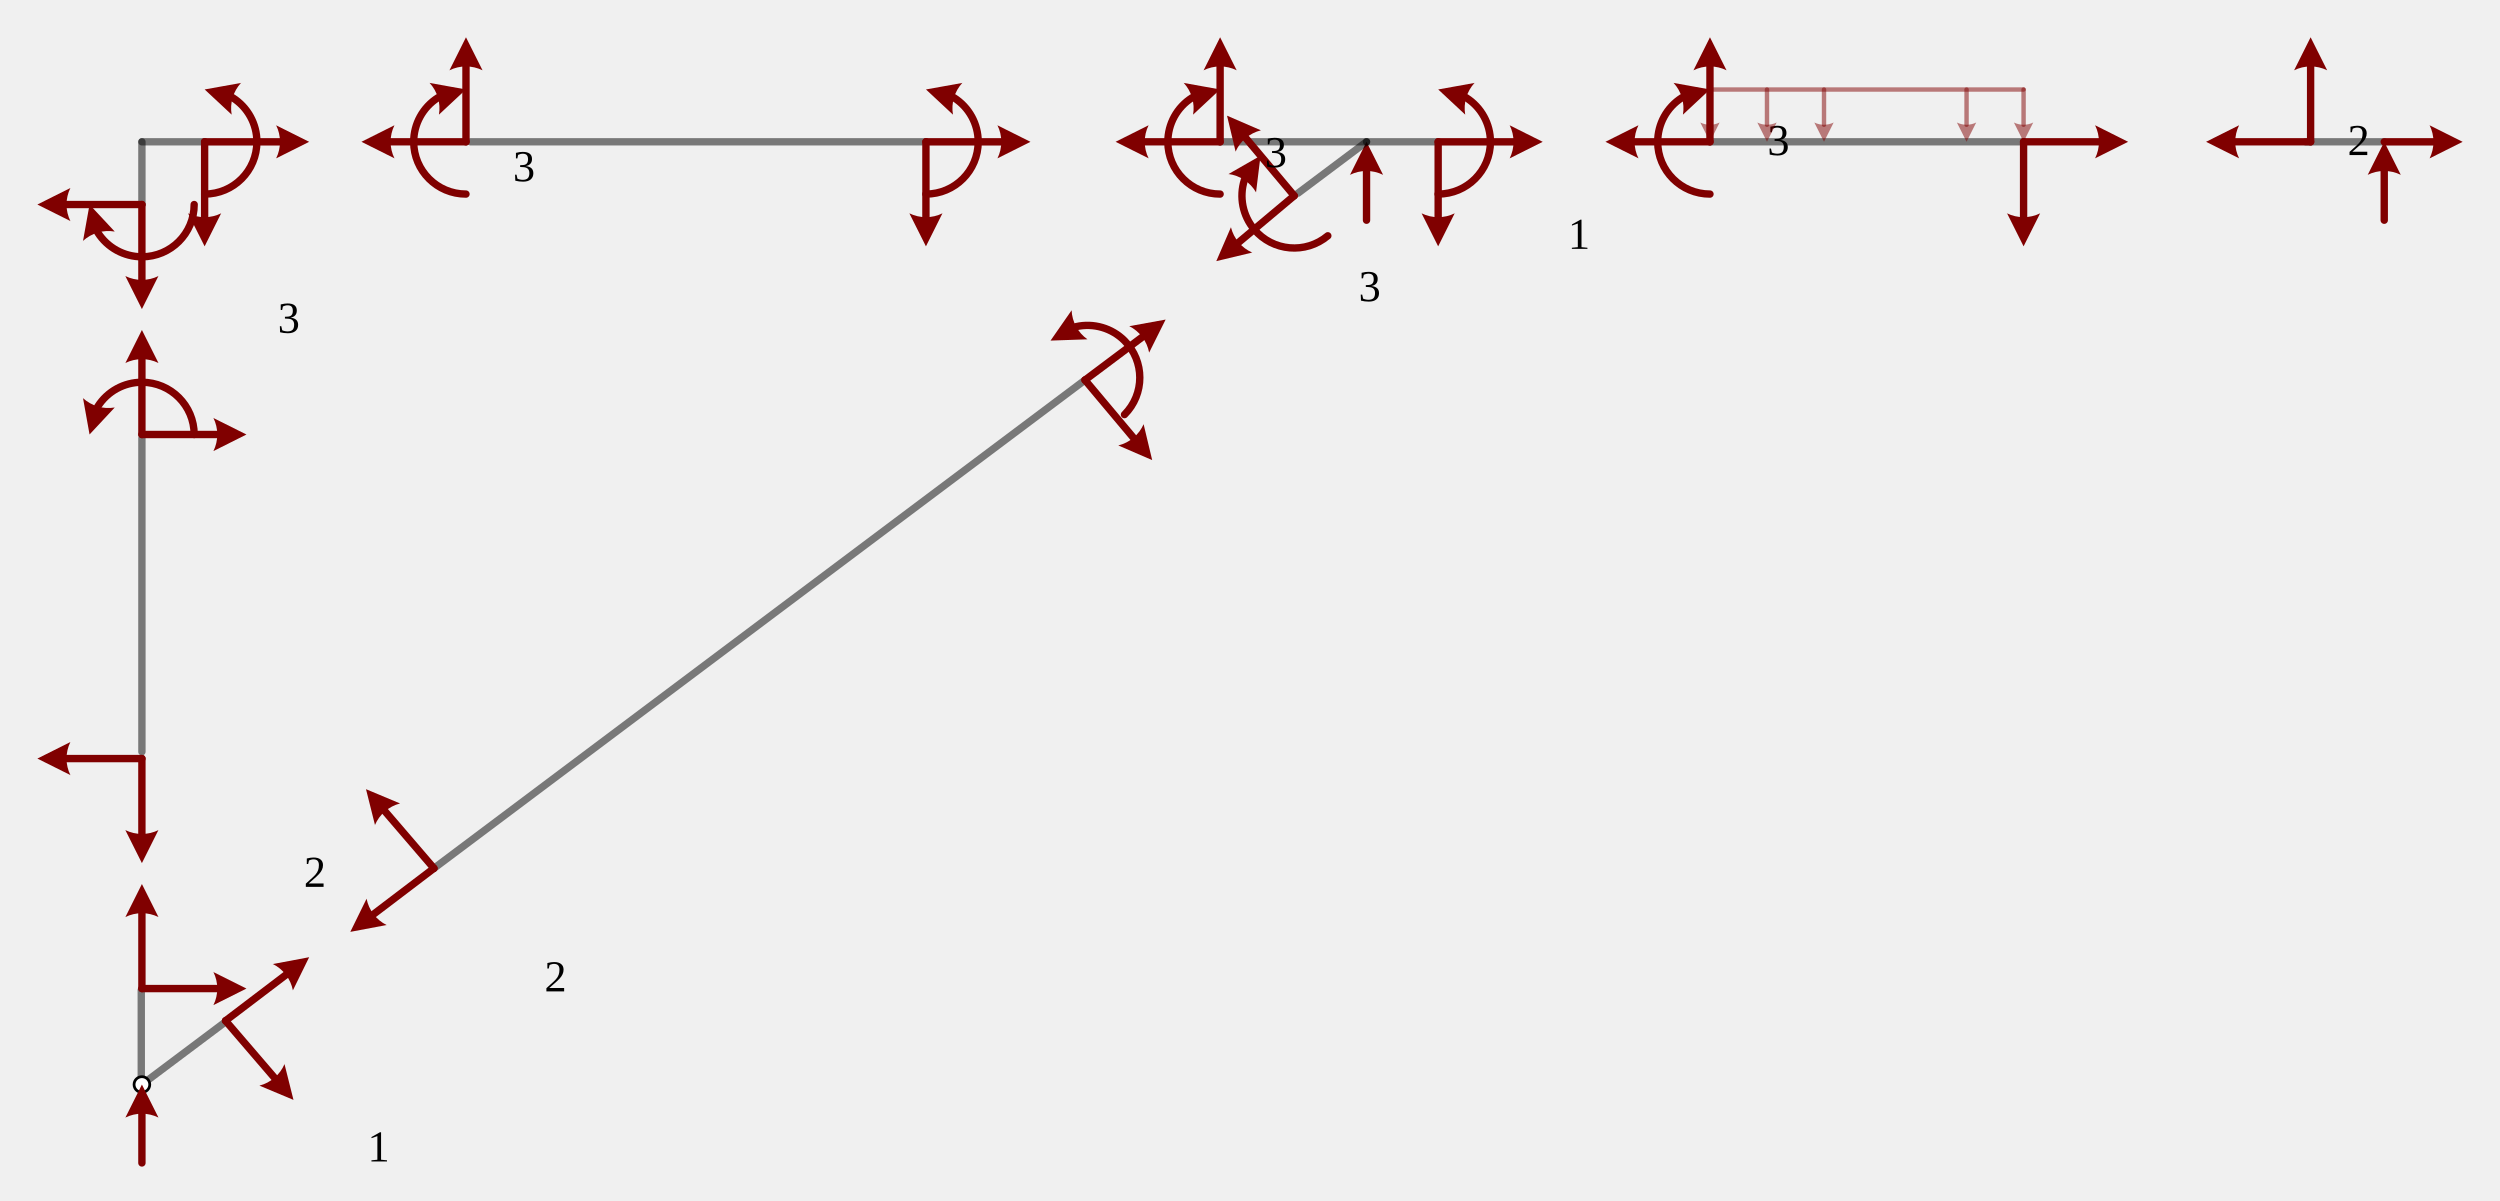
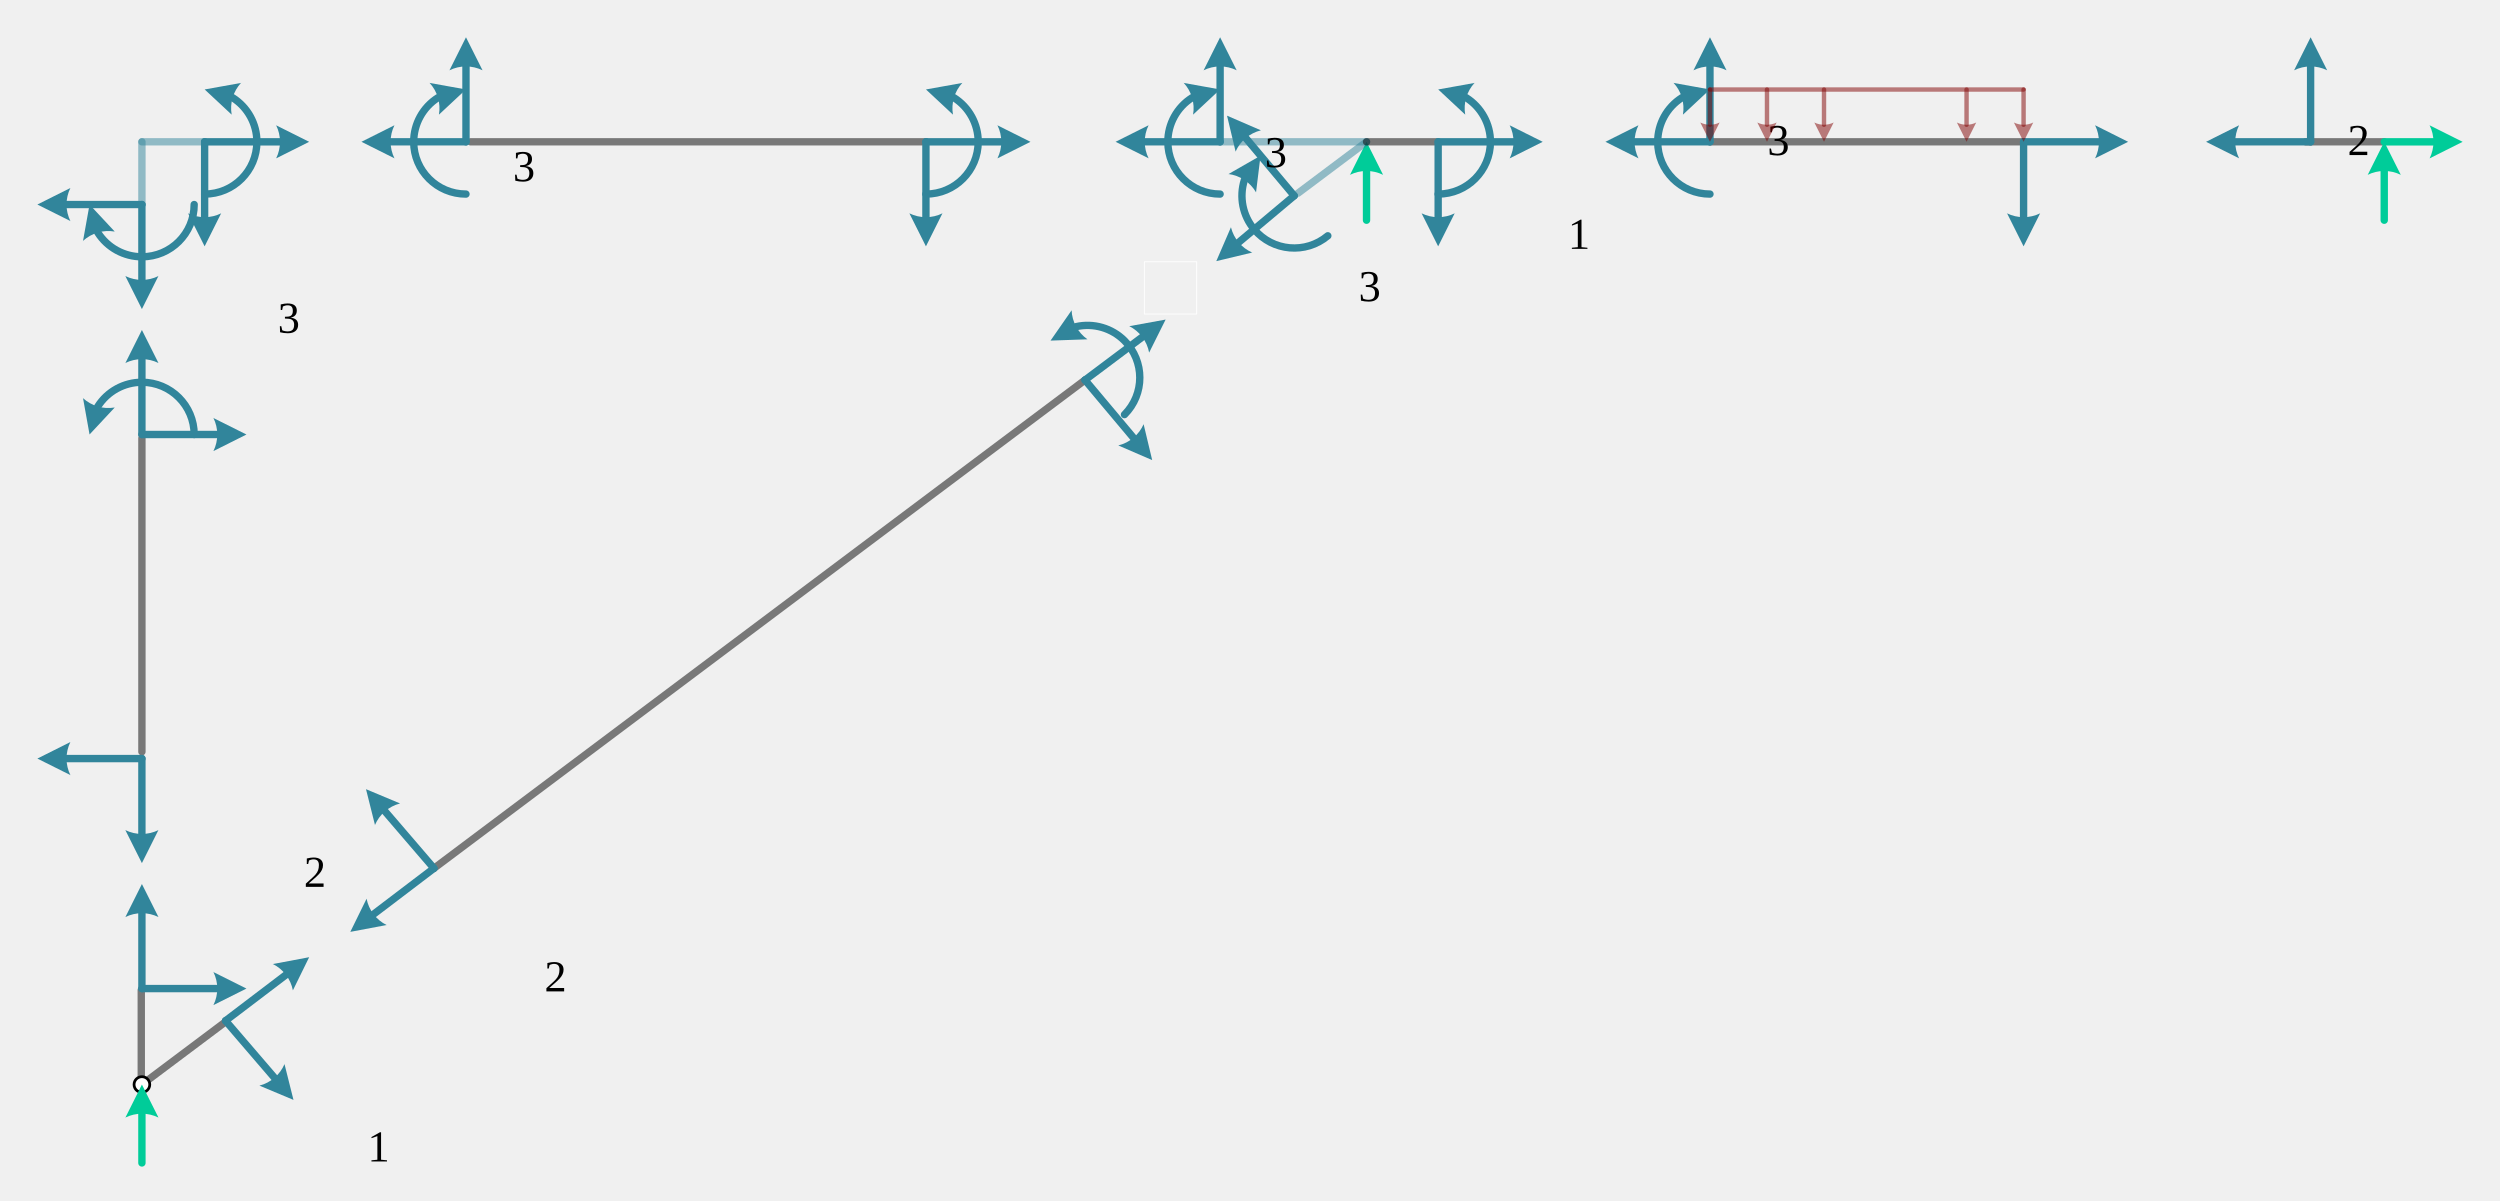
- <svg xmlns="http://www.w3.org/2000/svg" xmlns:ns1="http://schemas.microsoft.com/visio/2003/SVGExtensions/" xmlns:xlink="http://www.w3.org/1999/xlink" width="9.415in" height="4.52in" viewBox="0 0 677.852 325.451" xml:space="preserve" color-interpolation-filters="sRGB" class="st11">
+ <svg xmlns="http://www.w3.org/2000/svg" xmlns:ns1="http://schemas.microsoft.com/visio/2003/SVGExtensions/" xmlns:xlink="http://www.w3.org/1999/xlink" width="9.415in" height="4.52in" viewBox="0 0 677.852 325.451" xml:space="preserve" color-interpolation-filters="sRGB" class="st15">
  <ns1:documentProperties ns1:langID="1043" ns1:metric="true" ns1:viewMarkup="false" />
  <style type="text/css">
	
		.st1 {stroke:#000000;stroke-linecap:round;stroke-linejoin:round;stroke-opacity:0.5;stroke-width:2}
- 		.st2 {fill:#ffffff;stroke:#000000;stroke-linecap:round;stroke-linejoin:round;stroke-width:0.75}
- 		.st3 {marker-start:url(#mrkr5-23);stroke:#800000;stroke-linecap:round;stroke-linejoin:round;stroke-width:2}
- 		.st4 {fill:#800000;fill-opacity:1;stroke:#800000;stroke-opacity:1;stroke-width:0.442}
- 		.st5 {marker-end:url(#mrkr5-54);stroke:#800000;stroke-linecap:round;stroke-linejoin:round;stroke-width:2}
- 		.st6 {fill:none;stroke:none;stroke-linecap:round;stroke-linejoin:round;stroke-width:0.24}
- 		.st7 {fill:#000000;font-family:Times New Roman;font-size:1em}
- 		.st8 {marker-end:url(#mrkr5-311);stroke:#800000;stroke-linecap:round;stroke-linejoin:round;stroke-opacity:0.5;stroke-width:1.2}
- 		.st9 {fill:#800000;fill-opacity:0.5;stroke:#800000;stroke-opacity:0.5;stroke-width:0.455}
- 		.st10 {stroke:#800000;stroke-linecap:round;stroke-linejoin:round;stroke-opacity:0.5;stroke-width:1.2}
- 		.st11 {fill:none;fill-rule:evenodd;font-size:12px;overflow:visible;stroke-linecap:square;stroke-miterlimit:3}
+ 		.st2 {stroke:#31859b;stroke-linecap:round;stroke-linejoin:round;stroke-opacity:0.5;stroke-width:2}
+ 		.st3 {fill:#ffffff;stroke:#000000;stroke-linecap:round;stroke-linejoin:round;stroke-width:0.75}
+ 		.st4 {marker-start:url(#mrkr5-23);stroke:#00cc99;stroke-linecap:round;stroke-linejoin:round;stroke-width:2}
+ 		.st5 {fill:#00cc99;fill-opacity:1;stroke:#00cc99;stroke-opacity:1;stroke-width:0.442}
+ 		.st6 {marker-start:url(#mrkr5-44);stroke:#31859b;stroke-linecap:round;stroke-linejoin:round;stroke-width:2}
+ 		.st7 {fill:#31859b;fill-opacity:1;stroke:#31859b;stroke-opacity:1;stroke-width:0.442}
+ 		.st8 {marker-end:url(#mrkr5-55);stroke:#31859b;stroke-linecap:round;stroke-linejoin:round;stroke-width:2}
+ 		.st9 {fill:none;stroke:none;stroke-linecap:round;stroke-linejoin:round;stroke-width:0.24}
+ 		.st10 {fill:#000000;font-family:Times New Roman;font-size:1em}
+ 		.st11 {fill:none;stroke:#ffffff;stroke-linecap:round;stroke-linejoin:round;stroke-width:0.24}
+ 		.st12 {marker-end:url(#mrkr5-312);stroke:#800000;stroke-linecap:round;stroke-linejoin:round;stroke-opacity:0.5;stroke-width:1.2}
+ 		.st13 {fill:#800000;fill-opacity:0.5;stroke:#800000;stroke-opacity:0.5;stroke-width:0.455}
+ 		.st14 {stroke:#800000;stroke-linecap:round;stroke-linejoin:round;stroke-opacity:0.5;stroke-width:1.2}
+ 		.st15 {fill:none;fill-rule:evenodd;font-size:12px;overflow:visible;stroke-linecap:square;stroke-miterlimit:3}
	
	</style>
  <defs id="Markers">
    <g id="lend5">
      <path d="M 2 1 L 0 0 L 1.981 -0.993 C 1.672 -0.365 1.673 0.373 1.985 1 " style="stroke:none" />
    </g>
-     <marker id="mrkr5-23" class="st4" ns1:arrowType="5" ns1:arrowSize="2" ns1:setback="3.775" refX="3.775" orient="auto" markerUnits="strokeWidth" overflow="visible">
+     <marker id="mrkr5-23" class="st5" ns1:arrowType="5" ns1:arrowSize="2" ns1:setback="3.775" refX="3.775" orient="auto" markerUnits="strokeWidth" overflow="visible">
      <use xlink:href="#lend5" transform="scale(2.26) " />
    </marker>
-     <marker id="mrkr5-54" class="st4" ns1:arrowType="5" ns1:arrowSize="2" ns1:setback="3.775" refX="-3.775" orient="auto" markerUnits="strokeWidth" overflow="visible">
+     <marker id="mrkr5-44" class="st7" ns1:arrowType="5" ns1:arrowSize="2" ns1:setback="3.775" refX="3.775" orient="auto" markerUnits="strokeWidth" overflow="visible">
+       <use xlink:href="#lend5" transform="scale(2.26) " />
+     </marker>
+     <marker id="mrkr5-55" class="st7" ns1:arrowType="5" ns1:arrowSize="2" ns1:setback="3.775" refX="-3.775" orient="auto" markerUnits="strokeWidth" overflow="visible">
      <use xlink:href="#lend5" transform="scale(-2.26,-2.26) " />
    </marker>
-     <marker id="mrkr5-311" class="st9" ns1:arrowType="5" ns1:arrowSize="0" ns1:setback="3.85" refX="-3.85" orient="auto" markerUnits="strokeWidth" overflow="visible">
+     <marker id="mrkr5-312" class="st13" ns1:arrowType="5" ns1:arrowSize="0" ns1:setback="3.85" refX="-3.85" orient="auto" markerUnits="strokeWidth" overflow="visible">
      <use xlink:href="#lend5" transform="scale(-2.2,-2.2) " />
    </marker>
  </defs>
  <g ns1:mID="0" ns1:index="1" ns1:groupContext="foregroundPage">
    <ns1:pageProperties ns1:drawingScale="0.0393701" ns1:pageScale="0.0393701" ns1:drawingUnits="24" ns1:shadowOffsetX="8.50394" ns1:shadowOffsetY="-8.50394" />
-     <g id="shape4041-1" ns1:mID="4041" ns1:groupContext="shape" transform="translate(363.731,268.452) rotate(90)">
+     <g id="shape1-1" ns1:mID="1" ns1:groupContext="shape" transform="translate(363.731,268.452) rotate(90)">
      <path d="M0 325.45 L23.51 325.45" class="st1" />
    </g>
-     <g id="shape3967-4" ns1:mID="3967" ns1:groupContext="shape" transform="translate(38.4535,-286.998)">
-       <path d="M0 325.45 L17.01 325.45" class="st1" />
-     </g>
-     <g id="shape3968-7" ns1:mID="3968" ns1:groupContext="shape" transform="translate(625.225,-286.998)">
+     <g id="shape2-4" ns1:mID="2" ns1:groupContext="shape" transform="translate(38.4535,-286.998)">
+       <path d="M0 325.45 L17.01 325.45" class="st2" />
+     </g>
+     <g id="shape3-7" ns1:mID="3" ns1:groupContext="shape" transform="translate(625.225,-286.998)">
      <path d="M0 325.45 L21.26 325.45" class="st1" />
    </g>
-     <g id="shape3969-10" ns1:mID="3969" ns1:groupContext="shape" transform="translate(363.905,38.4535) rotate(90)">
-       <path d="M0 325.45 L17.01 325.45" class="st1" />
-     </g>
-     <g id="shape3979-13" ns1:mID="3979" ns1:groupContext="shape" transform="translate(-156.817,33.7234) rotate(-36.8699)">
+     <g id="shape4-10" ns1:mID="4" ns1:groupContext="shape" transform="translate(363.905,38.4535) rotate(90)">
+       <path d="M0 325.45 L17.01 325.45" class="st2" />
+     </g>
+     <g id="shape5-13" ns1:mID="5" ns1:groupContext="shape" transform="translate(-156.817,33.7234) rotate(-36.8699)">
      <path d="M0 325.45 L27.59 325.45" class="st1" />
    </g>
-     <g id="shape3980-16" ns1:mID="3980" ns1:groupContext="shape" transform="translate(36.3275,-29.2409)">
-       <ellipse cx="2.126" cy="323.325" rx="2.126" ry="2.126" class="st2" />
-     </g>
-     <g id="shape3981-18" ns1:mID="3981" ns1:groupContext="shape" transform="translate(363.905,294.084) rotate(90)">
-       <path d="M7.55 325.45 L7.91 325.45 L21.26 325.45" class="st3" />
-     </g>
-     <g id="shape3982-24" ns1:mID="3982" ns1:groupContext="shape" transform="translate(695.973,38.4535) rotate(90)">
-       <path d="M7.55 325.45 L7.91 325.45 L21.26 325.45" class="st3" />
-     </g>
-     <g id="shape3983-29" ns1:mID="3983" ns1:groupContext="shape" transform="translate(971.936,38.4535) rotate(90)">
-       <path d="M7.55 325.45 L7.91 325.45 L21.26 325.45" class="st3" />
-     </g>
-     <g id="shape3984-34" ns1:mID="3984" ns1:groupContext="shape" transform="translate(667.745,363.905) rotate(180)">
-       <path d="M7.55 325.45 L7.91 325.45 L21.26 325.45" class="st3" />
-     </g>
-     <g id="shape4033-39" ns1:mID="4033" ns1:groupContext="shape" transform="translate(83.8078,363.905) rotate(180)">
-       <path d="M7.55 325.45 L7.91 325.45 L28.35 325.45" class="st3" />
-     </g>
-     <g id="shape4034-44" ns1:mID="4034" ns1:groupContext="shape" transform="translate(-269.99,66.7999) rotate(-90)">
-       <path d="M7.55 325.45 L7.91 325.45 L28.35 325.45" class="st3" />
-     </g>
-     <g id="shape4035-49" ns1:mID="4035" ns1:groupContext="shape" transform="translate(380.912,52.6267) rotate(90) scale(-1,1)">
-       <path d="M-0 325.45 A14.173 14.173 0 0 1 14.17 311.28 A14.173 14.173 0 0 1 26.14 317.86 L26.24 318.2" class="st5" />
-     </g>
-     <g id="shape4036-55" ns1:mID="4036" ns1:groupContext="shape" transform="translate(80.9732,-272.824)">
-       <ns1:textBlock ns1:margins="rect(4,4,4,4)" ns1:tabSpace="42.5197" />
-       <ns1:textRect cx="7.087" cy="318.365" width="14.18" height="14.173" />
-       <rect x="0" y="311.278" width="14.173" height="14.173" class="st6" />
-       <text x="4.09" y="321.96" class="st7" ns1:langID="1043">
-         <ns1:paragraph ns1:horizAlign="1" />
-         <ns1:tabList />3</text>
-     </g>
-     <g id="shape4037-58" ns1:mID="4037" ns1:groupContext="shape" transform="translate(52.6267,380.912) rotate(180)">
-       <path d="M-0 325.45 A14.173 14.173 0 0 1 14.17 311.28 A14.173 14.173 0 0 1 26.14 317.86 L26.24 318.2" class="st5" />
-     </g>
-     <g id="shape4038-63" ns1:mID="4038" ns1:groupContext="shape" transform="translate(-286.998,83.8078) rotate(-90)">
-       <path d="M7.55 325.45 L7.91 325.45 L28.35 325.45" class="st3" />
-     </g>
-     <g id="shape4039-68" ns1:mID="4039" ns1:groupContext="shape" transform="translate(10.107,-269.99)">
-       <path d="M7.55 325.45 L7.91 325.45 L28.35 325.45" class="st3" />
-     </g>
-     <g id="shape4040-73" ns1:mID="4040" ns1:groupContext="shape" transform="translate(17.1936,-231.722)">
-       <ns1:textBlock ns1:margins="rect(4,4,4,4)" ns1:tabSpace="42.5197" />
-       <ns1:textRect cx="7.087" cy="318.365" width="14.18" height="14.173" />
-       <rect x="0" y="311.278" width="14.173" height="14.173" class="st6" />
-       <text x="4.09" y="321.96" class="st7" ns1:langID="1043">
-         <ns1:paragraph ns1:horizAlign="1" />
-         <ns1:tabList />3</text>
-     </g>
-     <g id="shape4046-76" ns1:mID="4046" ns1:groupContext="shape" transform="translate(363.905,239.713) rotate(90)">
-       <path d="M7.55 325.45 L7.91 325.45 L28.35 325.45" class="st3" />
-     </g>
-     <g id="shape4047-81" ns1:mID="4047" ns1:groupContext="shape" transform="translate(66.7999,593.511) rotate(180)">
-       <path d="M7.55 325.45 L7.91 325.45 L28.35 325.45" class="st3" />
-     </g>
-     <g id="shape4050-86" ns1:mID="4050" ns1:groupContext="shape" transform="translate(280.711,518.684) rotate(142.77)">
-       <path d="M7.55 325.45 L7.91 325.45 L28.48 325.45" class="st3" />
-     </g>
-     <g id="shape4051-91" ns1:mID="4051" ns1:groupContext="shape" transform="translate(-167.375,510.248) rotate(-130.647)">
-       <path d="M7.55 325.45 L7.91 325.45 L28.29 325.45" class="st3" />
-     </g>
-     <g id="shape4052-96" ns1:mID="4052" ns1:groupContext="shape" transform="translate(89.5134,-53.1394)">
-       <ns1:textBlock ns1:margins="rect(4,4,4,4)" ns1:tabSpace="42.5197" />
-       <ns1:textRect cx="7.087" cy="318.365" width="14.18" height="14.173" />
-       <rect x="0" y="311.278" width="14.173" height="14.173" class="st6" />
-       <text x="4.09" y="321.96" class="st7" ns1:langID="1043">
+     <g id="shape6-16" ns1:mID="6" ns1:groupContext="shape" transform="translate(36.3275,-29.2409)">
+       <ellipse cx="2.126" cy="323.325" rx="2.126" ry="2.126" class="st3" />
+     </g>
+     <g id="shape7-18" ns1:mID="7" ns1:groupContext="shape" transform="translate(363.905,294.084) rotate(90)">
+       <path d="M7.55 325.45 L7.91 325.45 L21.26 325.45" class="st4" />
+     </g>
+     <g id="shape8-24" ns1:mID="8" ns1:groupContext="shape" transform="translate(695.973,38.4535) rotate(90)">
+       <path d="M7.55 325.45 L7.91 325.45 L21.26 325.45" class="st4" />
+     </g>
+     <g id="shape9-29" ns1:mID="9" ns1:groupContext="shape" transform="translate(971.936,38.4535) rotate(90)">
+       <path d="M7.55 325.45 L7.91 325.45 L21.26 325.45" class="st4" />
+     </g>
+     <g id="shape10-34" ns1:mID="10" ns1:groupContext="shape" transform="translate(667.745,363.905) rotate(180)">
+       <path d="M7.55 325.45 L7.91 325.45 L21.26 325.45" class="st4" />
+     </g>
+     <g id="shape11-39" ns1:mID="11" ns1:groupContext="shape" transform="translate(83.8078,363.905) rotate(180)">
+       <path d="M7.55 325.45 L7.91 325.45 L28.35 325.45" class="st6" />
+     </g>
+     <g id="shape12-45" ns1:mID="12" ns1:groupContext="shape" transform="translate(-269.99,66.7999) rotate(-90)">
+       <path d="M7.55 325.45 L7.91 325.45 L28.35 325.45" class="st6" />
+     </g>
+     <g id="shape13-50" ns1:mID="13" ns1:groupContext="shape" transform="translate(380.912,52.6267) rotate(90) scale(-1,1)">
+       <path d="M-0 325.45 A14.173 14.173 0 0 1 14.17 311.28 A14.173 14.173 0 0 1 26.14 317.86 L26.24 318.2" class="st8" />
+     </g>
+     <g id="shape14-56" ns1:mID="14" ns1:groupContext="shape" transform="translate(80.9732,-272.824)">
+       <ns1:textBlock ns1:margins="rect(4,4,4,4)" ns1:tabSpace="42.5197" />
+       <ns1:textRect cx="7.087" cy="318.365" width="14.18" height="14.173" />
+       <rect x="0" y="311.278" width="14.173" height="14.173" class="st9" />
+       <text x="4.09" y="321.96" class="st10" ns1:langID="1043">
+         <ns1:paragraph ns1:horizAlign="1" />
+         <ns1:tabList />3</text>
+     </g>
+     <g id="shape15-59" ns1:mID="15" ns1:groupContext="shape" transform="translate(52.6267,380.912) rotate(180)">
+       <path d="M-0 325.45 A14.173 14.173 0 0 1 14.17 311.28 A14.173 14.173 0 0 1 26.14 317.86 L26.24 318.2" class="st8" />
+     </g>
+     <g id="shape16-64" ns1:mID="16" ns1:groupContext="shape" transform="translate(-286.998,83.8078) rotate(-90)">
+       <path d="M7.55 325.45 L7.91 325.45 L28.35 325.45" class="st6" />
+     </g>
+     <g id="shape17-69" ns1:mID="17" ns1:groupContext="shape" transform="translate(10.107,-269.99)">
+       <path d="M7.55 325.45 L7.91 325.45 L28.35 325.45" class="st6" />
+     </g>
+     <g id="shape18-74" ns1:mID="18" ns1:groupContext="shape" transform="translate(17.1936,-231.722)">
+       <ns1:textBlock ns1:margins="rect(4,4,4,4)" ns1:tabSpace="42.5197" />
+       <ns1:textRect cx="7.087" cy="318.365" width="14.18" height="14.173" />
+       <rect x="0" y="311.278" width="14.173" height="14.173" class="st9" />
+       <text x="4.09" y="321.96" class="st10" ns1:langID="1043">
+         <ns1:paragraph ns1:horizAlign="1" />
+         <ns1:tabList />3</text>
+     </g>
+     <g id="shape19-77" ns1:mID="19" ns1:groupContext="shape" transform="translate(363.905,239.713) rotate(90)">
+       <path d="M7.55 325.45 L7.91 325.45 L28.35 325.45" class="st6" />
+     </g>
+     <g id="shape20-82" ns1:mID="20" ns1:groupContext="shape" transform="translate(66.7999,593.511) rotate(180)">
+       <path d="M7.55 325.45 L7.91 325.45 L28.35 325.45" class="st6" />
+     </g>
+     <g id="shape21-87" ns1:mID="21" ns1:groupContext="shape" transform="translate(280.711,518.684) rotate(142.77)">
+       <path d="M7.55 325.45 L7.91 325.45 L28.48 325.45" class="st6" />
+     </g>
+     <g id="shape22-92" ns1:mID="22" ns1:groupContext="shape" transform="translate(-167.375,510.248) rotate(-130.647)">
+       <path d="M7.55 325.45 L7.91 325.45 L28.29 325.45" class="st6" />
+     </g>
+     <g id="shape23-97" ns1:mID="23" ns1:groupContext="shape" transform="translate(89.5134,-53.1394)">
+       <ns1:textBlock ns1:margins="rect(4,4,4,4)" ns1:tabSpace="42.5197" />
+       <ns1:textRect cx="7.087" cy="318.365" width="14.18" height="14.173" />
+       <rect x="0" y="311.278" width="14.173" height="14.173" class="st9" />
+       <text x="4.09" y="321.96" class="st10" ns1:langID="1043">
        <ns1:paragraph ns1:horizAlign="1" />
        <ns1:tabList />2</text>
    </g>
-     <g id="shape4053-99" ns1:mID="4053" ns1:groupContext="shape" transform="translate(330.822,-286.998) rotate(5.5475E-05)">
-       <path d="M0 325.45 L39.7 325.45" class="st1" />
-     </g>
-     <g id="shape4054-102" ns1:mID="4054" ns1:groupContext="shape" transform="translate(156.693,-207.989) rotate(-36.8699)">
-       <path d="M0 325.45 L23.2 325.45" class="st1" />
-     </g>
-     <g id="shape4055-105" ns1:mID="4055" ns1:groupContext="shape" transform="translate(370.522,-286.998)">
+     <g id="shape24-100" ns1:mID="24" ns1:groupContext="shape" transform="translate(330.822,-286.998) rotate(5.5475E-05)">
+       <path d="M0 325.45 L39.7 325.45" class="st2" />
+     </g>
+     <g id="shape25-103" ns1:mID="25" ns1:groupContext="shape" transform="translate(156.693,-207.989) rotate(-36.8699)">
+       <path d="M0 325.45 L23.2 325.45" class="st2" />
+     </g>
+     <g id="shape26-106" ns1:mID="26" ns1:groupContext="shape" transform="translate(370.522,-286.998)">
      <path d="M0 325.45 L18.88 325.45" class="st1" />
    </g>
-     <g id="shape4056-108" ns1:mID="4056" ns1:groupContext="shape" transform="translate(5.37064,52.6267) rotate(-90)">
-       <path d="M-0 325.45 A14.173 14.173 0 0 1 14.17 311.28 A14.173 14.173 0 0 1 26.14 317.86 L26.24 318.2" class="st5" />
-     </g>
-     <g id="shape4057-113" ns1:mID="4057" ns1:groupContext="shape" transform="translate(302.475,-286.998)">
-       <path d="M7.55 325.45 L7.91 325.45 L28.35 325.45" class="st3" />
-     </g>
-     <g id="shape4058-118" ns1:mID="4058" ns1:groupContext="shape" transform="translate(656.273,10.107) rotate(90)">
-       <path d="M7.55 325.45 L7.91 325.45 L28.35 325.45" class="st3" />
-     </g>
-     <g id="shape4060-123" ns1:mID="4060" ns1:groupContext="shape" transform="translate(418.296,363.905) rotate(180)">
-       <path d="M7.55 325.45 L7.91 325.45 L28.35 325.45" class="st3" />
-     </g>
-     <g id="shape4061-128" ns1:mID="4061" ns1:groupContext="shape" transform="translate(64.4984,66.7999) rotate(-90)">
-       <path d="M7.55 325.45 L7.91 325.45 L28.35 325.45" class="st3" />
-     </g>
-     <g id="shape4062-133" ns1:mID="4062" ns1:groupContext="shape" transform="translate(715.401,52.6267) rotate(90) scale(-1,1)">
-       <path d="M-0 325.45 A14.173 14.173 0 0 1 14.17 311.28 A14.173 14.173 0 0 1 26.14 317.86 L26.24 318.2" class="st5" />
-     </g>
-     <g id="shape4063-138" ns1:mID="4063" ns1:groupContext="shape" transform="translate(421.131,-279.911)">
-       <ns1:textBlock ns1:margins="rect(4,4,4,4)" ns1:tabSpace="42.5197" />
-       <ns1:textRect cx="7.087" cy="318.365" width="14.18" height="14.173" />
-       <rect x="0" y="311.278" width="14.173" height="14.173" class="st6" />
-       <text x="4.09" y="321.96" class="st7" ns1:langID="1043">
-         <ns1:paragraph ns1:horizAlign="1" />
-         <ns1:tabList />3</text>
-     </g>
-     <g id="shape4068-141" ns1:mID="4068" ns1:groupContext="shape" transform="translate(110.715,273.135) rotate(-130)">
-       <path d="M-0 325.45 A14.173 14.173 0 0 1 14.17 311.28 A14.173 14.173 0 0 1 26.14 317.86 L26.24 318.2" class="st5" />
-     </g>
-     <g id="shape4069-146" ns1:mID="4069" ns1:groupContext="shape" transform="translate(120.59,-178.5) rotate(-40)">
-       <path d="M7.55 325.45 L7.91 325.45 L27.58 325.45" class="st3" />
-     </g>
-     <g id="shape4070-151" ns1:mID="4070" ns1:groupContext="shape" transform="translate(582.004,-177.829) rotate(50)">
-       <path d="M7.55 325.45 L7.91 325.45 L28.35 325.45" class="st3" />
-     </g>
-     <g id="shape4072-156" ns1:mID="4072" ns1:groupContext="shape" transform="translate(367.054,-254.472)">
-       <ns1:textBlock ns1:margins="rect(4,4,4,4)" ns1:tabSpace="42.5197" />
-       <ns1:textRect cx="7.087" cy="318.365" width="14.18" height="14.173" />
-       <rect x="0" y="311.278" width="14.173" height="14.173" class="st6" />
-       <text x="4.09" y="321.96" class="st7" ns1:langID="1043">
+     <g id="shape27-109" ns1:mID="27" ns1:groupContext="shape" transform="translate(5.37064,52.6267) rotate(-90)">
+       <path d="M-0 325.45 A14.173 14.173 0 0 1 14.17 311.28 A14.173 14.173 0 0 1 26.14 317.86 L26.24 318.2" class="st8" />
+     </g>
+     <g id="shape28-114" ns1:mID="28" ns1:groupContext="shape" transform="translate(302.475,-286.998)">
+       <path d="M7.55 325.45 L7.91 325.45 L28.35 325.45" class="st6" />
+     </g>
+     <g id="shape29-119" ns1:mID="29" ns1:groupContext="shape" transform="translate(656.273,10.107) rotate(90)">
+       <path d="M7.55 325.45 L7.91 325.45 L28.35 325.45" class="st6" />
+     </g>
+     <g id="shape30-124" ns1:mID="30" ns1:groupContext="shape" transform="translate(418.296,363.905) rotate(180)">
+       <path d="M7.55 325.45 L7.91 325.45 L28.35 325.45" class="st6" />
+     </g>
+     <g id="shape31-129" ns1:mID="31" ns1:groupContext="shape" transform="translate(64.4984,66.7999) rotate(-90)">
+       <path d="M7.55 325.45 L7.91 325.45 L28.35 325.45" class="st6" />
+     </g>
+     <g id="shape32-134" ns1:mID="32" ns1:groupContext="shape" transform="translate(715.401,52.6267) rotate(90) scale(-1,1)">
+       <path d="M-0 325.45 A14.173 14.173 0 0 1 14.17 311.28 A14.173 14.173 0 0 1 26.14 317.86 L26.24 318.2" class="st8" />
+     </g>
+     <g id="shape33-139" ns1:mID="33" ns1:groupContext="shape" transform="translate(421.131,-279.911)">
+       <ns1:textBlock ns1:margins="rect(4,4,4,4)" ns1:tabSpace="42.5197" />
+       <ns1:textRect cx="7.087" cy="318.365" width="14.18" height="14.173" />
+       <rect x="0" y="311.278" width="14.173" height="14.173" class="st9" />
+       <text x="4.09" y="321.96" class="st10" ns1:langID="1043">
+         <ns1:paragraph ns1:horizAlign="1" />
+         <ns1:tabList />3</text>
+     </g>
+     <g id="shape34-142" ns1:mID="34" ns1:groupContext="shape" transform="translate(110.715,273.135) rotate(-130)">
+       <path d="M-0 325.45 A14.173 14.173 0 0 1 14.17 311.28 A14.173 14.173 0 0 1 26.14 317.86 L26.24 318.2" class="st8" />
+     </g>
+     <g id="shape35-147" ns1:mID="35" ns1:groupContext="shape" transform="translate(120.59,-178.5) rotate(-40)">
+       <path d="M7.55 325.45 L7.91 325.45 L27.58 325.45" class="st6" />
+     </g>
+     <g id="shape36-152" ns1:mID="36" ns1:groupContext="shape" transform="translate(582.004,-177.829) rotate(50)">
+       <path d="M7.55 325.45 L7.91 325.45 L28.35 325.45" class="st6" />
+     </g>
+     <g id="shape37-157" ns1:mID="37" ns1:groupContext="shape" transform="translate(367.054,-254.472)">
+       <ns1:textBlock ns1:margins="rect(4,4,4,4)" ns1:tabSpace="42.5197" />
+       <ns1:textRect cx="7.087" cy="318.365" width="14.18" height="14.173" />
+       <rect x="0" y="311.278" width="14.173" height="14.173" class="st9" />
+       <text x="4.09" y="321.96" class="st10" ns1:langID="1043">
        <ns1:paragraph ns1:horizAlign="1" />
        <ns1:tabList />1</text>
    </g>
-     <g id="shape4073-159" ns1:mID="4073" ns1:groupContext="shape" transform="translate(41.5425,-7.018)">
-       <ns1:textBlock ns1:margins="rect(4,4,4,4)" ns1:tabSpace="42.5197" />
-       <ns1:textRect cx="7.087" cy="318.365" width="14.18" height="14.173" />
-       <rect x="0" y="311.278" width="14.173" height="14.173" class="st6" />
-       <text x="4.09" y="321.96" class="st7" ns1:langID="1043">
+     <g id="shape38-160" ns1:mID="38" ns1:groupContext="shape" transform="translate(41.5425,-7.018)">
+       <ns1:textBlock ns1:margins="rect(4,4,4,4)" ns1:tabSpace="42.5197" />
+       <ns1:textRect cx="7.087" cy="318.365" width="14.18" height="14.173" />
+       <rect x="0" y="311.278" width="14.173" height="14.173" class="st9" />
+       <text x="4.09" y="321.96" class="st10" ns1:langID="1043">
        <ns1:paragraph ns1:horizAlign="1" />
        <ns1:tabList />1</text>
    </g>
-     <g id="shape4074-162" ns1:mID="4074" ns1:groupContext="shape" transform="translate(598.176,-286.998)">
-       <path d="M7.55 325.45 L7.91 325.45 L28.35 325.45" class="st3" />
-     </g>
-     <g id="shape4075-167" ns1:mID="4075" ns1:groupContext="shape" transform="translate(951.974,10.107) rotate(90)">
-       <path d="M7.55 325.45 L7.91 325.45 L28.35 325.45" class="st3" />
-     </g>
-     <g id="shape4077-172" ns1:mID="4077" ns1:groupContext="shape" transform="translate(650.707,-257.943)">
-       <ns1:textBlock ns1:margins="rect(4,4,4,4)" ns1:tabSpace="42.5197" />
-       <ns1:textRect cx="7.087" cy="318.365" width="14.18" height="14.173" />
-       <rect x="0" y="311.278" width="14.173" height="14.173" class="st6" />
-       <text x="4.09" y="321.96" class="st7" ns1:langID="1043">
+     <g id="shape39-163" ns1:mID="39" ns1:groupContext="shape" transform="translate(598.176,-286.998)">
+       <path d="M7.55 325.45 L7.91 325.45 L28.35 325.45" class="st6" />
+     </g>
+     <g id="shape40-168" ns1:mID="40" ns1:groupContext="shape" transform="translate(951.974,10.107) rotate(90)">
+       <path d="M7.55 325.45 L7.91 325.45 L28.35 325.45" class="st6" />
+     </g>
+     <g id="shape41-173" ns1:mID="41" ns1:groupContext="shape" transform="translate(650.707,-257.943)">
+       <ns1:textBlock ns1:margins="rect(4,4,4,4)" ns1:tabSpace="42.5197" />
+       <ns1:textRect cx="7.087" cy="318.365" width="14.18" height="14.173" />
+       <rect x="0" y="311.278" width="14.173" height="14.173" class="st9" />
+       <text x="4.09" y="321.96" class="st10" ns1:langID="1043">
        <ns1:paragraph ns1:horizAlign="1" />
        <ns1:tabList />2</text>
    </g>
-     <g id="shape4078-175" ns1:mID="4078" ns1:groupContext="shape" transform="translate(363.905,118.813) rotate(90)">
+     <g id="shape42-176" ns1:mID="42" ns1:groupContext="shape" transform="translate(363.905,118.813) rotate(90)">
      <path d="M0 325.45 L85.04 325.45" class="st1" />
    </g>
-     <g id="shape4079-178" ns1:mID="4079" ns1:groupContext="shape" transform="translate(-286.998,234.044) rotate(-90)">
-       <path d="M7.55 325.45 L7.91 325.45 L28.35 325.45" class="st3" />
-     </g>
-     <g id="shape4080-183" ns1:mID="4080" ns1:groupContext="shape" transform="translate(10.107,-119.754)">
-       <path d="M7.55 325.45 L7.91 325.45 L28.35 325.45" class="st3" />
-     </g>
-     <g id="shape4081-188" ns1:mID="4081" ns1:groupContext="shape" transform="translate(24.2803,-81.4858)">
-       <ns1:textBlock ns1:margins="rect(4,4,4,4)" ns1:tabSpace="42.5197" />
-       <ns1:textRect cx="7.087" cy="318.365" width="14.18" height="14.173" />
-       <rect x="0" y="311.278" width="14.173" height="14.173" class="st6" />
-       <text x="4.09" y="321.96" class="st7" ns1:langID="1043">
+     <g id="shape43-179" ns1:mID="43" ns1:groupContext="shape" transform="translate(-286.998,234.044) rotate(-90)">
+       <path d="M7.55 325.45 L7.91 325.45 L28.35 325.45" class="st6" />
+     </g>
+     <g id="shape44-184" ns1:mID="44" ns1:groupContext="shape" transform="translate(10.107,-119.754)">
+       <path d="M7.55 325.45 L7.91 325.45 L28.35 325.45" class="st6" />
+     </g>
+     <g id="shape45-189" ns1:mID="45" ns1:groupContext="shape" transform="translate(24.2803,-81.4858)">
+       <ns1:textBlock ns1:margins="rect(4,4,4,4)" ns1:tabSpace="42.5197" />
+       <ns1:textRect cx="7.087" cy="318.365" width="14.18" height="14.173" />
+       <rect x="0" y="311.278" width="14.173" height="14.173" class="st9" />
+       <text x="4.09" y="321.96" class="st10" ns1:langID="1043">
        <ns1:paragraph ns1:horizAlign="1" />
        <ns1:tabList />2</text>
    </g>
-     <g id="shape4082-191" ns1:mID="4082" ns1:groupContext="shape" transform="translate(52.6267,-207.628) scale(-1,1)">
-       <path d="M-0 325.45 A14.173 14.173 0 0 1 14.17 311.28 A14.173 14.173 0 0 1 26.14 317.86 L26.24 318.2" class="st5" />
-     </g>
-     <g id="shape4083-196" ns1:mID="4083" ns1:groupContext="shape" transform="translate(363.905,89.4771) rotate(90)">
-       <path d="M7.55 325.45 L7.91 325.45 L28.35 325.45" class="st3" />
-     </g>
-     <g id="shape4084-201" ns1:mID="4084" ns1:groupContext="shape" transform="translate(66.7999,443.275) rotate(180)">
-       <path d="M7.55 325.45 L7.91 325.45 L28.35 325.45" class="st3" />
-     </g>
-     <g id="shape4086-206" ns1:mID="4086" ns1:groupContext="shape" transform="translate(-77.6288,-24.9053) rotate(-36.8699)">
+     <g id="shape46-192" ns1:mID="46" ns1:groupContext="shape" transform="translate(52.6267,-207.628) scale(-1,1)">
+       <path d="M-0 325.45 A14.173 14.173 0 0 1 14.17 311.28 A14.173 14.173 0 0 1 26.14 317.86 L26.24 318.2" class="st8" />
+     </g>
+     <g id="shape47-197" ns1:mID="47" ns1:groupContext="shape" transform="translate(363.905,89.4771) rotate(90)">
+       <path d="M7.55 325.45 L7.91 325.45 L28.35 325.45" class="st6" />
+     </g>
+     <g id="shape48-202" ns1:mID="48" ns1:groupContext="shape" transform="translate(66.7999,443.275) rotate(180)">
+       <path d="M7.55 325.45 L7.91 325.45 L28.35 325.45" class="st6" />
+     </g>
+     <g id="shape49-207" ns1:mID="49" ns1:groupContext="shape" transform="translate(-77.6288,-24.9053) rotate(-36.8699)">
      <path d="M0 325.45 L220.68 325.45" class="st1" />
    </g>
-     <g id="shape4087-209" ns1:mID="4087" ns1:groupContext="shape" transform="translate(-101.939,-6.44096) rotate(-37.2301)">
-       <path d="M7.55 325.45 L7.91 325.45 L28.48 325.45" class="st3" />
-     </g>
-     <g id="shape4088-214" ns1:mID="4088" ns1:groupContext="shape" transform="translate(346.148,1.9954) rotate(49.3527)">
-       <path d="M7.55 325.45 L7.91 325.45 L28.29 325.45" class="st3" />
-     </g>
-     <g id="shape4094-219" ns1:mID="4094" ns1:groupContext="shape" transform="translate(511.317,347.013) rotate(143.13)">
-       <path d="M7.55 325.45 L7.91 325.45 L27.33 325.45" class="st3" />
-     </g>
-     <g id="shape4095-224" ns1:mID="4095" ns1:groupContext="shape" transform="translate(63.0945,333.96) rotate(-130)">
-       <path d="M7.55 325.45 L7.91 325.45 L28.35 325.45" class="st3" />
-     </g>
-     <g id="shape4096-229" ns1:mID="4096" ns1:groupContext="shape" transform="translate(310.289,-240.299)">
-       <ns1:textBlock ns1:margins="rect(4,4,4,4)" ns1:tabSpace="42.5197" />
-       <ns1:textRect cx="7.087" cy="318.365" width="14.18" height="14.173" />
-       <rect x="0" y="311.278" width="14.173" height="14.173" class="st6" />
-       <text x="4.09" y="321.96" class="st7" ns1:langID="1043">
-         <ns1:paragraph ns1:horizAlign="1" />
-         <ns1:tabList />3</text>
-     </g>
-     <g id="shape4098-232" ns1:mID="4098" ns1:groupContext="shape" transform="translate(535.022,-117.704) rotate(45) scale(-1,1)">
-       <path d="M-0 325.45 A14.173 14.173 0 0 1 14.17 311.28 A14.173 14.173 0 0 1 26.14 317.86 L26.24 318.2" class="st5" />
-     </g>
-     <g id="shape4099-237" ns1:mID="4099" ns1:groupContext="shape" transform="translate(127.585,-286.998)">
+     <g id="shape50-210" ns1:mID="50" ns1:groupContext="shape" transform="translate(-101.939,-6.44096) rotate(-37.2301)">
+       <path d="M7.55 325.45 L7.91 325.45 L28.48 325.45" class="st6" />
+     </g>
+     <g id="shape51-215" ns1:mID="51" ns1:groupContext="shape" transform="translate(346.148,1.9954) rotate(49.3527)">
+       <path d="M7.55 325.45 L7.91 325.45 L28.29 325.45" class="st6" />
+     </g>
+     <g id="shape52-220" ns1:mID="52" ns1:groupContext="shape" transform="translate(511.317,347.013) rotate(143.13)">
+       <path d="M7.55 325.45 L7.91 325.45 L27.33 325.45" class="st6" />
+     </g>
+     <g id="shape53-225" ns1:mID="53" ns1:groupContext="shape" transform="translate(63.0945,333.96) rotate(-130)">
+       <path d="M7.55 325.45 L7.91 325.45 L28.35 325.45" class="st6" />
+     </g>
+     <g id="shape54-230" ns1:mID="54" ns1:groupContext="shape" transform="translate(310.289,-240.299)">
+       <ns1:textBlock ns1:margins="rect(4,4,4,4)" ns1:tabSpace="42.5197" />
+       <ns1:textRect cx="7.087" cy="318.365" width="14.18" height="14.173" />
+       <rect x="0" y="311.278" width="14.173" height="14.173" class="st11" />
+       <text x="4.09" y="321.96" class="st10" ns1:langID="1043">
+         <ns1:paragraph ns1:horizAlign="1" />
+         <ns1:tabList />3</text>
+     </g>
+     <g id="shape55-233" ns1:mID="55" ns1:groupContext="shape" transform="translate(535.022,-117.704) rotate(45) scale(-1,1)">
+       <path d="M-0 325.45 A14.173 14.173 0 0 1 14.17 311.28 A14.173 14.173 0 0 1 26.14 317.86 L26.24 318.2" class="st8" />
+     </g>
+     <g id="shape56-238" ns1:mID="56" ns1:groupContext="shape" transform="translate(127.585,-286.998)">
      <path d="M0 325.45 L123.47 325.45" class="st1" />
    </g>
-     <g id="shape4100-240" ns1:mID="4100" ns1:groupContext="shape" transform="translate(-199.124,52.6267) rotate(-90)">
-       <path d="M-0 325.45 A14.173 14.173 0 0 1 14.17 311.28 A14.173 14.173 0 0 1 26.14 317.86 L26.24 318.2" class="st5" />
-     </g>
-     <g id="shape4101-245" ns1:mID="4101" ns1:groupContext="shape" transform="translate(97.9811,-286.998)">
-       <path d="M7.55 325.45 L7.91 325.45 L28.35 325.45" class="st3" />
-     </g>
-     <g id="shape4102-250" ns1:mID="4102" ns1:groupContext="shape" transform="translate(451.779,10.107) rotate(90)">
-       <path d="M7.55 325.45 L7.91 325.45 L28.35 325.45" class="st3" />
-     </g>
-     <g id="shape4104-255" ns1:mID="4104" ns1:groupContext="shape" transform="translate(279.398,363.905) rotate(180)">
-       <path d="M7.55 325.45 L7.91 325.45 L28.35 325.45" class="st3" />
-     </g>
-     <g id="shape4105-260" ns1:mID="4105" ns1:groupContext="shape" transform="translate(-74.3992,66.7999) rotate(-90)">
-       <path d="M7.55 325.45 L7.91 325.45 L28.35 325.45" class="st3" />
-     </g>
-     <g id="shape4106-265" ns1:mID="4106" ns1:groupContext="shape" transform="translate(576.503,52.6267) rotate(90) scale(-1,1)">
-       <path d="M-0 325.45 A14.173 14.173 0 0 1 14.17 311.28 A14.173 14.173 0 0 1 26.14 317.86 L26.24 318.2" class="st5" />
-     </g>
-     <g id="shape4107-270" ns1:mID="4107" ns1:groupContext="shape" transform="translate(284.85,-276.64)">
-       <ns1:textBlock ns1:margins="rect(4,4,4,4)" ns1:tabSpace="42.5197" />
-       <ns1:textRect cx="7.087" cy="318.365" width="14.18" height="14.173" />
-       <rect x="0" y="311.278" width="14.173" height="14.173" class="st6" />
-       <text x="4.09" y="321.96" class="st7" ns1:langID="1043">
-         <ns1:paragraph ns1:horizAlign="1" />
-         <ns1:tabList />3</text>
-     </g>
-     <g id="shape4108-273" ns1:mID="4108" ns1:groupContext="shape" transform="translate(463.65,-286.998)">
+     <g id="shape57-241" ns1:mID="57" ns1:groupContext="shape" transform="translate(-199.124,52.6267) rotate(-90)">
+       <path d="M-0 325.45 A14.173 14.173 0 0 1 14.17 311.28 A14.173 14.173 0 0 1 26.14 317.86 L26.24 318.2" class="st8" />
+     </g>
+     <g id="shape58-246" ns1:mID="58" ns1:groupContext="shape" transform="translate(97.9811,-286.998)">
+       <path d="M7.55 325.45 L7.91 325.45 L28.35 325.45" class="st6" />
+     </g>
+     <g id="shape59-251" ns1:mID="59" ns1:groupContext="shape" transform="translate(451.779,10.107) rotate(90)">
+       <path d="M7.55 325.45 L7.91 325.45 L28.35 325.45" class="st6" />
+     </g>
+     <g id="shape60-256" ns1:mID="60" ns1:groupContext="shape" transform="translate(279.398,363.905) rotate(180)">
+       <path d="M7.55 325.45 L7.91 325.45 L28.35 325.45" class="st6" />
+     </g>
+     <g id="shape61-261" ns1:mID="61" ns1:groupContext="shape" transform="translate(-74.3992,66.7999) rotate(-90)">
+       <path d="M7.55 325.45 L7.91 325.45 L28.35 325.45" class="st6" />
+     </g>
+     <g id="shape62-266" ns1:mID="62" ns1:groupContext="shape" transform="translate(576.503,52.6267) rotate(90) scale(-1,1)">
+       <path d="M-0 325.45 A14.173 14.173 0 0 1 14.17 311.28 A14.173 14.173 0 0 1 26.14 317.86 L26.24 318.2" class="st8" />
+     </g>
+     <g id="shape63-271" ns1:mID="63" ns1:groupContext="shape" transform="translate(284.85,-276.64)">
+       <ns1:textBlock ns1:margins="rect(4,4,4,4)" ns1:tabSpace="42.5197" />
+       <ns1:textRect cx="7.087" cy="318.365" width="14.18" height="14.173" />
+       <rect x="0" y="311.278" width="14.173" height="14.173" class="st9" />
+       <text x="4.09" y="321.96" class="st10" ns1:langID="1043">
+         <ns1:paragraph ns1:horizAlign="1" />
+         <ns1:tabList />3</text>
+     </g>
+     <g id="shape64-274" ns1:mID="64" ns1:groupContext="shape" transform="translate(463.65,-286.998)">
      <path d="M0 325.45 L85.04 325.45" class="st1" />
    </g>
-     <g id="shape4118-276" ns1:mID="4118" ns1:groupContext="shape" transform="translate(138.199,52.6267) rotate(-90)">
-       <path d="M-0 325.45 A14.173 14.173 0 0 1 14.17 311.28 A14.173 14.173 0 0 1 26.14 317.86 L26.24 318.2" class="st5" />
-     </g>
-     <g id="shape4119-281" ns1:mID="4119" ns1:groupContext="shape" transform="translate(435.304,-286.998)">
-       <path d="M7.55 325.45 L7.91 325.45 L28.35 325.45" class="st3" />
-     </g>
-     <g id="shape4120-286" ns1:mID="4120" ns1:groupContext="shape" transform="translate(789.101,10.107) rotate(90)">
-       <path d="M7.55 325.45 L7.91 325.45 L28.35 325.45" class="st3" />
-     </g>
-     <g id="shape4124-291" ns1:mID="4124" ns1:groupContext="shape" transform="translate(874.141,66.7999) rotate(90) scale(-1,1)">
-       <path d="M7.55 325.45 L7.91 325.45 L28.35 325.45" class="st3" />
-     </g>
-     <g id="shape4125-296" ns1:mID="4125" ns1:groupContext="shape" transform="translate(577.036,-286.998) scale(-1,1)">
-       <path d="M7.55 325.45 L7.91 325.45 L28.35 325.45" class="st3" />
-     </g>
-     <g id="shape4126-301" ns1:mID="4126" ns1:groupContext="shape" transform="translate(578.453,-279.911)">
-       <ns1:textBlock ns1:margins="rect(4,4,4,4)" ns1:tabSpace="42.5197" />
-       <ns1:textRect cx="7.087" cy="318.365" width="14.18" height="14.173" />
-       <rect x="0" y="311.278" width="14.173" height="14.173" class="st6" />
-       <text x="4.09" y="321.96" class="st7" ns1:langID="1043">
+     <g id="shape65-277" ns1:mID="65" ns1:groupContext="shape" transform="translate(138.199,52.6267) rotate(-90)">
+       <path d="M-0 325.45 A14.173 14.173 0 0 1 14.17 311.28 A14.173 14.173 0 0 1 26.14 317.86 L26.24 318.2" class="st8" />
+     </g>
+     <g id="shape66-282" ns1:mID="66" ns1:groupContext="shape" transform="translate(435.304,-286.998)">
+       <path d="M7.55 325.45 L7.91 325.45 L28.35 325.45" class="st6" />
+     </g>
+     <g id="shape67-287" ns1:mID="67" ns1:groupContext="shape" transform="translate(789.101,10.107) rotate(90)">
+       <path d="M7.55 325.45 L7.91 325.45 L28.35 325.45" class="st6" />
+     </g>
+     <g id="shape68-292" ns1:mID="68" ns1:groupContext="shape" transform="translate(874.141,66.7999) rotate(90) scale(-1,1)">
+       <path d="M7.55 325.45 L7.91 325.45 L28.35 325.45" class="st6" />
+     </g>
+     <g id="shape69-297" ns1:mID="69" ns1:groupContext="shape" transform="translate(577.036,-286.998) scale(-1,1)">
+       <path d="M7.55 325.45 L7.91 325.45 L28.35 325.45" class="st6" />
+     </g>
+     <g id="shape70-302" ns1:mID="70" ns1:groupContext="shape" transform="translate(578.453,-279.911)">
+       <ns1:textBlock ns1:margins="rect(4,4,4,4)" ns1:tabSpace="42.5197" />
+       <ns1:textRect cx="7.087" cy="318.365" width="14.18" height="14.173" />
+       <rect x="0" y="311.278" width="14.173" height="14.173" class="st9" />
+       <text x="4.09" y="321.96" class="st10" ns1:langID="1043">
        <ns1:paragraph ns1:horizAlign="1" />
        <ns1:tabList />2</text>
    </g>
-     <g id="group4214-304" transform="translate(463.65,-286.998)" ns1:mID="4214" ns1:groupContext="group">
-       <g id="group4215-305" ns1:mID="4215" ns1:groupContext="group">
-         <g id="shape4216-306" ns1:mID="4216" ns1:groupContext="shape" transform="translate(325.451,311.278) rotate(90)">
-           <path d="M0 325.45 L9.55 325.45" class="st8" />
-         </g>
-         <g id="shape4217-312" ns1:mID="4217" ns1:groupContext="shape" transform="translate(1.59872E-14,-14.1732)">
-           <path d="M0 325.45 L85.04 325.45" class="st10" />
-         </g>
-         <g id="shape4218-315" ns1:mID="4218" ns1:groupContext="shape" transform="translate(340.913,311.278) rotate(90)">
-           <path d="M0 325.45 L9.55 325.45" class="st8" />
-         </g>
-         <g id="shape4219-320" ns1:mID="4219" ns1:groupContext="shape" transform="translate(356.375,311.278) rotate(90)">
-           <path d="M0 325.45 L9.55 325.45" class="st8" />
-         </g>
-         <g id="shape4220-325" ns1:mID="4220" ns1:groupContext="shape" transform="translate(410.49,311.278) rotate(90)">
-           <path d="M0 325.45 L9.55 325.45" class="st8" />
-         </g>
-         <g id="shape4221-330" ns1:mID="4221" ns1:groupContext="shape" transform="translate(395.029,311.278) rotate(90)">
-           <path d="M0 325.45 L9.55 325.45" class="st8" />
+     <g id="group71-305" transform="translate(463.65,-286.998)" ns1:mID="71" ns1:groupContext="group">
+       <g id="group72-306" ns1:mID="72" ns1:groupContext="group">
+         <g id="shape73-307" ns1:mID="73" ns1:groupContext="shape" transform="translate(325.451,311.278) rotate(90)">
+           <path d="M0 325.45 L9.55 325.45" class="st12" />
+         </g>
+         <g id="shape74-313" ns1:mID="74" ns1:groupContext="shape" transform="translate(1.59872E-14,-14.1732)">
+           <path d="M0 325.45 L85.04 325.45" class="st14" />
+         </g>
+         <g id="shape75-316" ns1:mID="75" ns1:groupContext="shape" transform="translate(340.913,311.278) rotate(90)">
+           <path d="M0 325.45 L9.55 325.45" class="st12" />
+         </g>
+         <g id="shape76-321" ns1:mID="76" ns1:groupContext="shape" transform="translate(356.375,311.278) rotate(90)">
+           <path d="M0 325.45 L9.55 325.45" class="st12" />
+         </g>
+         <g id="shape77-326" ns1:mID="77" ns1:groupContext="shape" transform="translate(410.49,311.278) rotate(90)">
+           <path d="M0 325.45 L9.55 325.45" class="st12" />
+         </g>
+         <g id="shape78-331" ns1:mID="78" ns1:groupContext="shape" transform="translate(395.029,311.278) rotate(90)">
+           <path d="M0 325.45 L9.55 325.45" class="st12" />
        </g>
      </g>
    </g>
  </g>
</svg>
